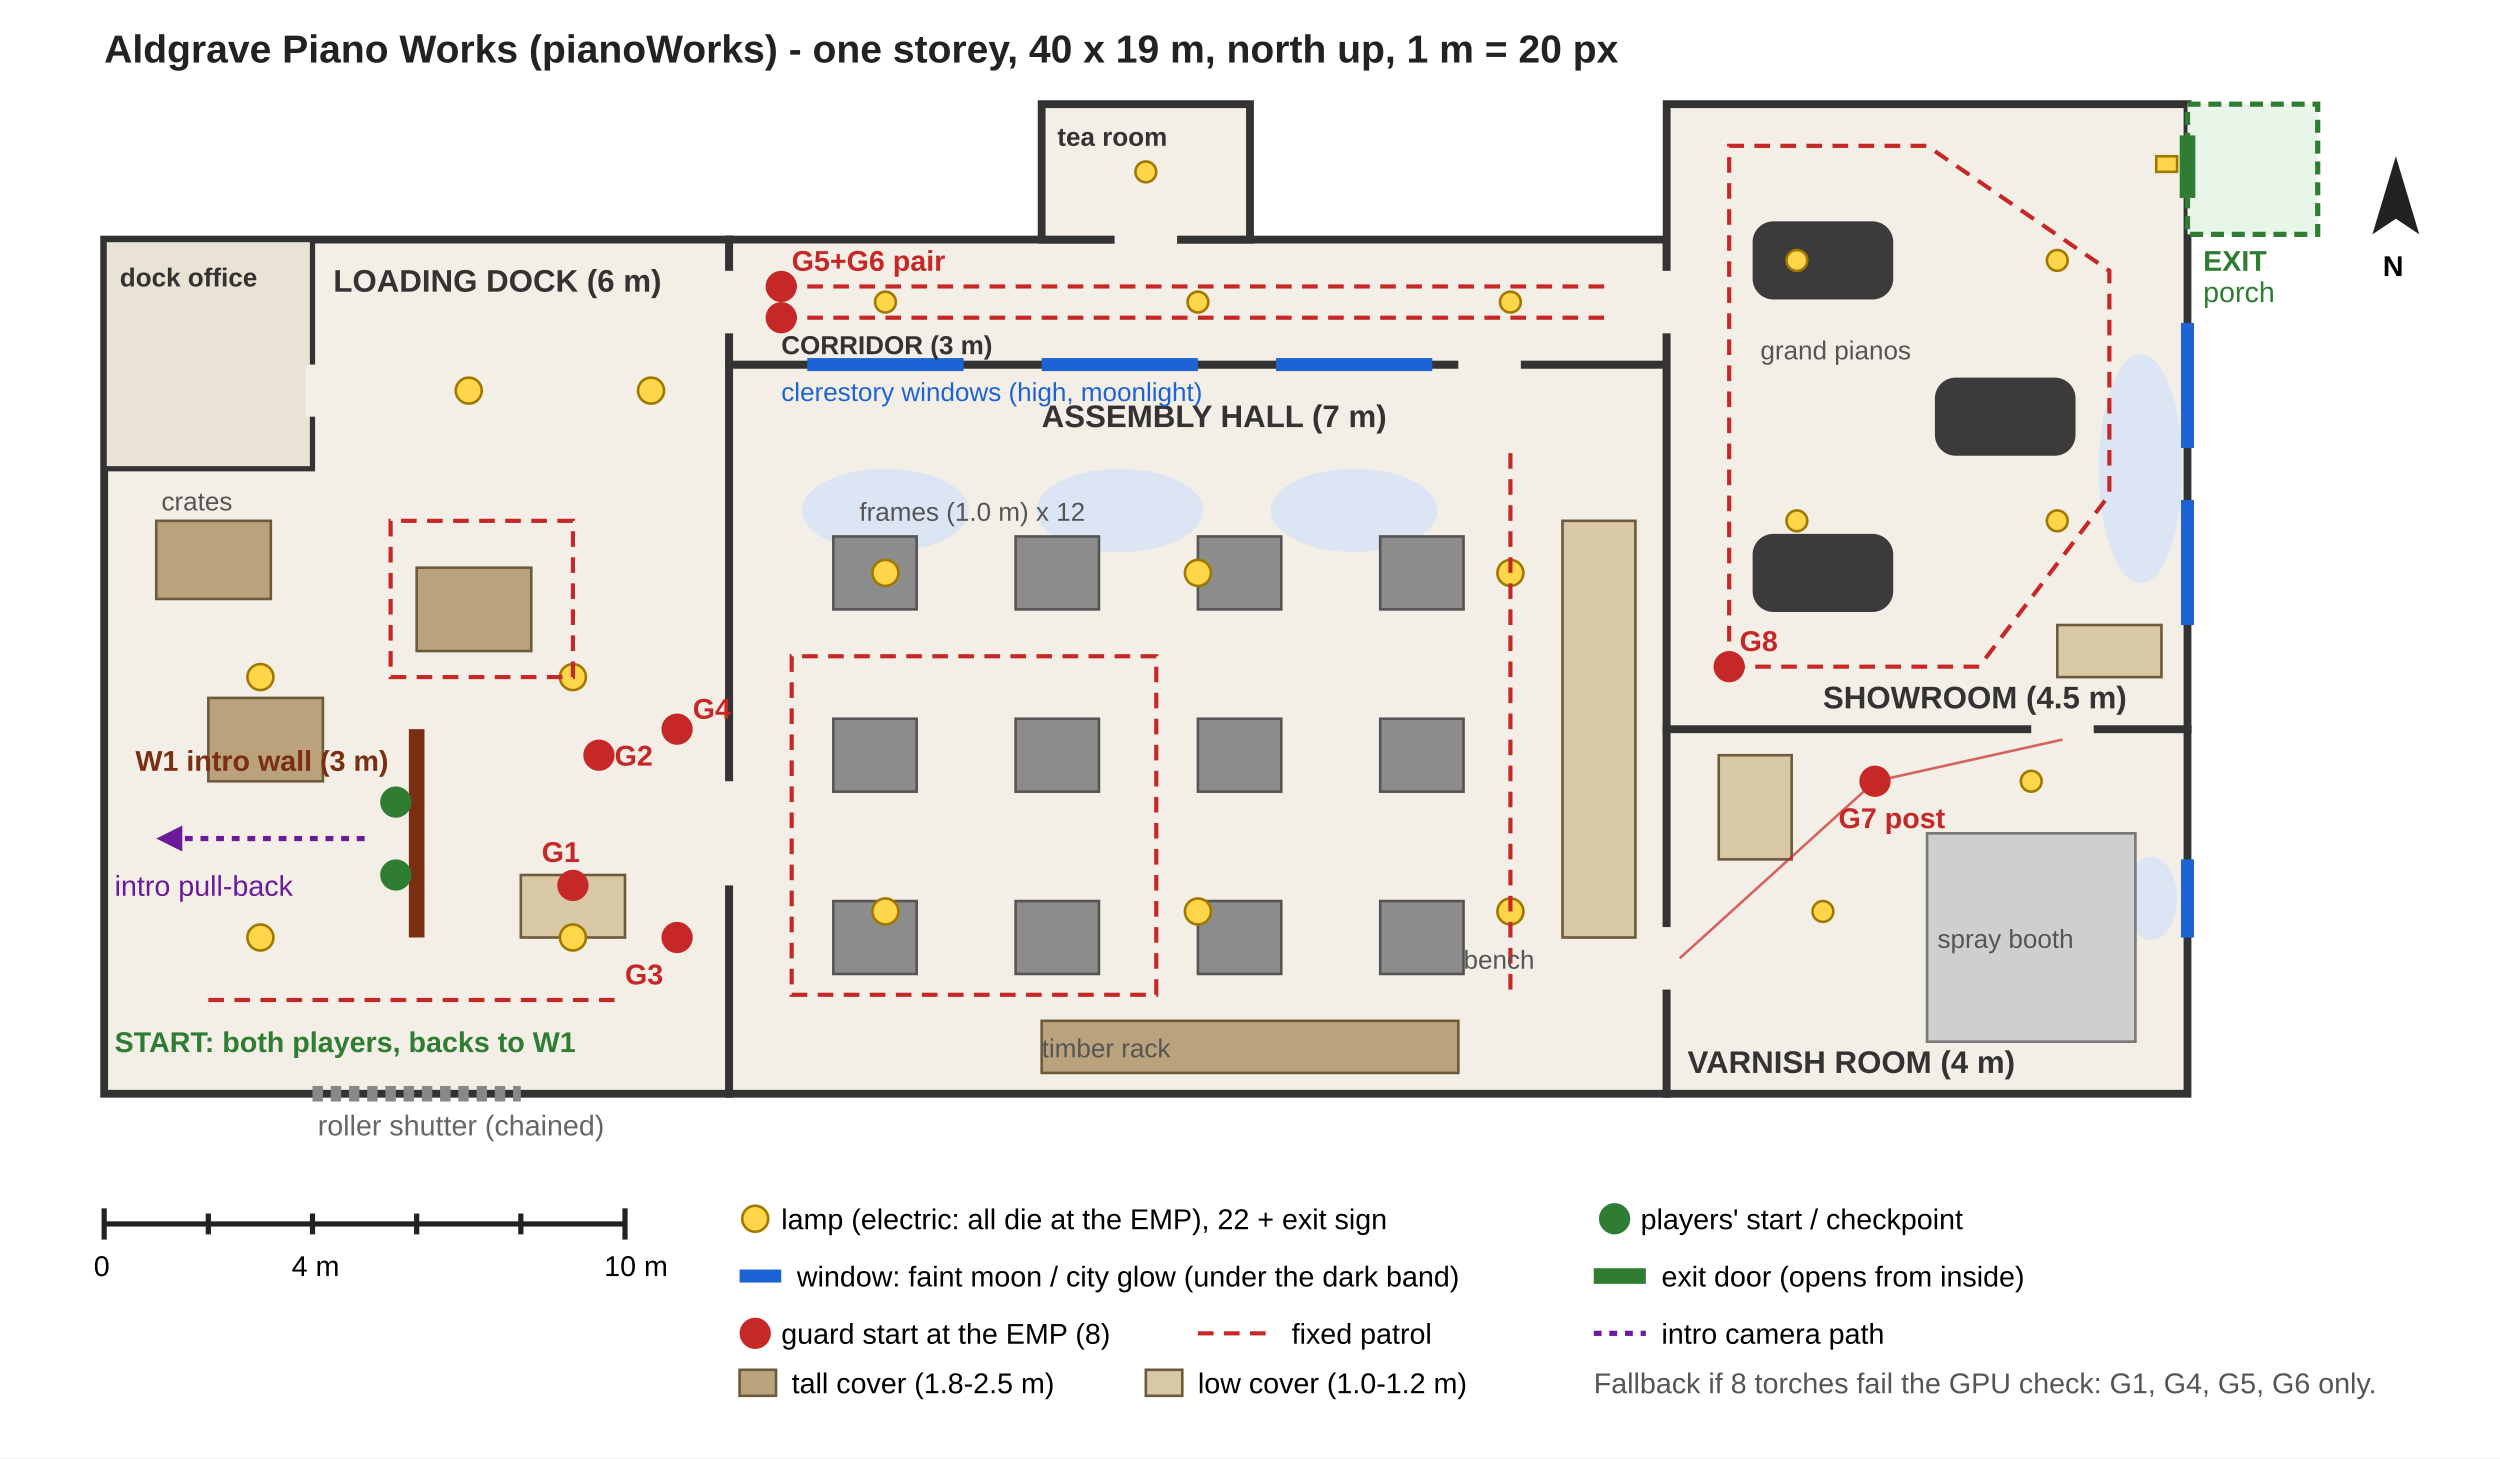
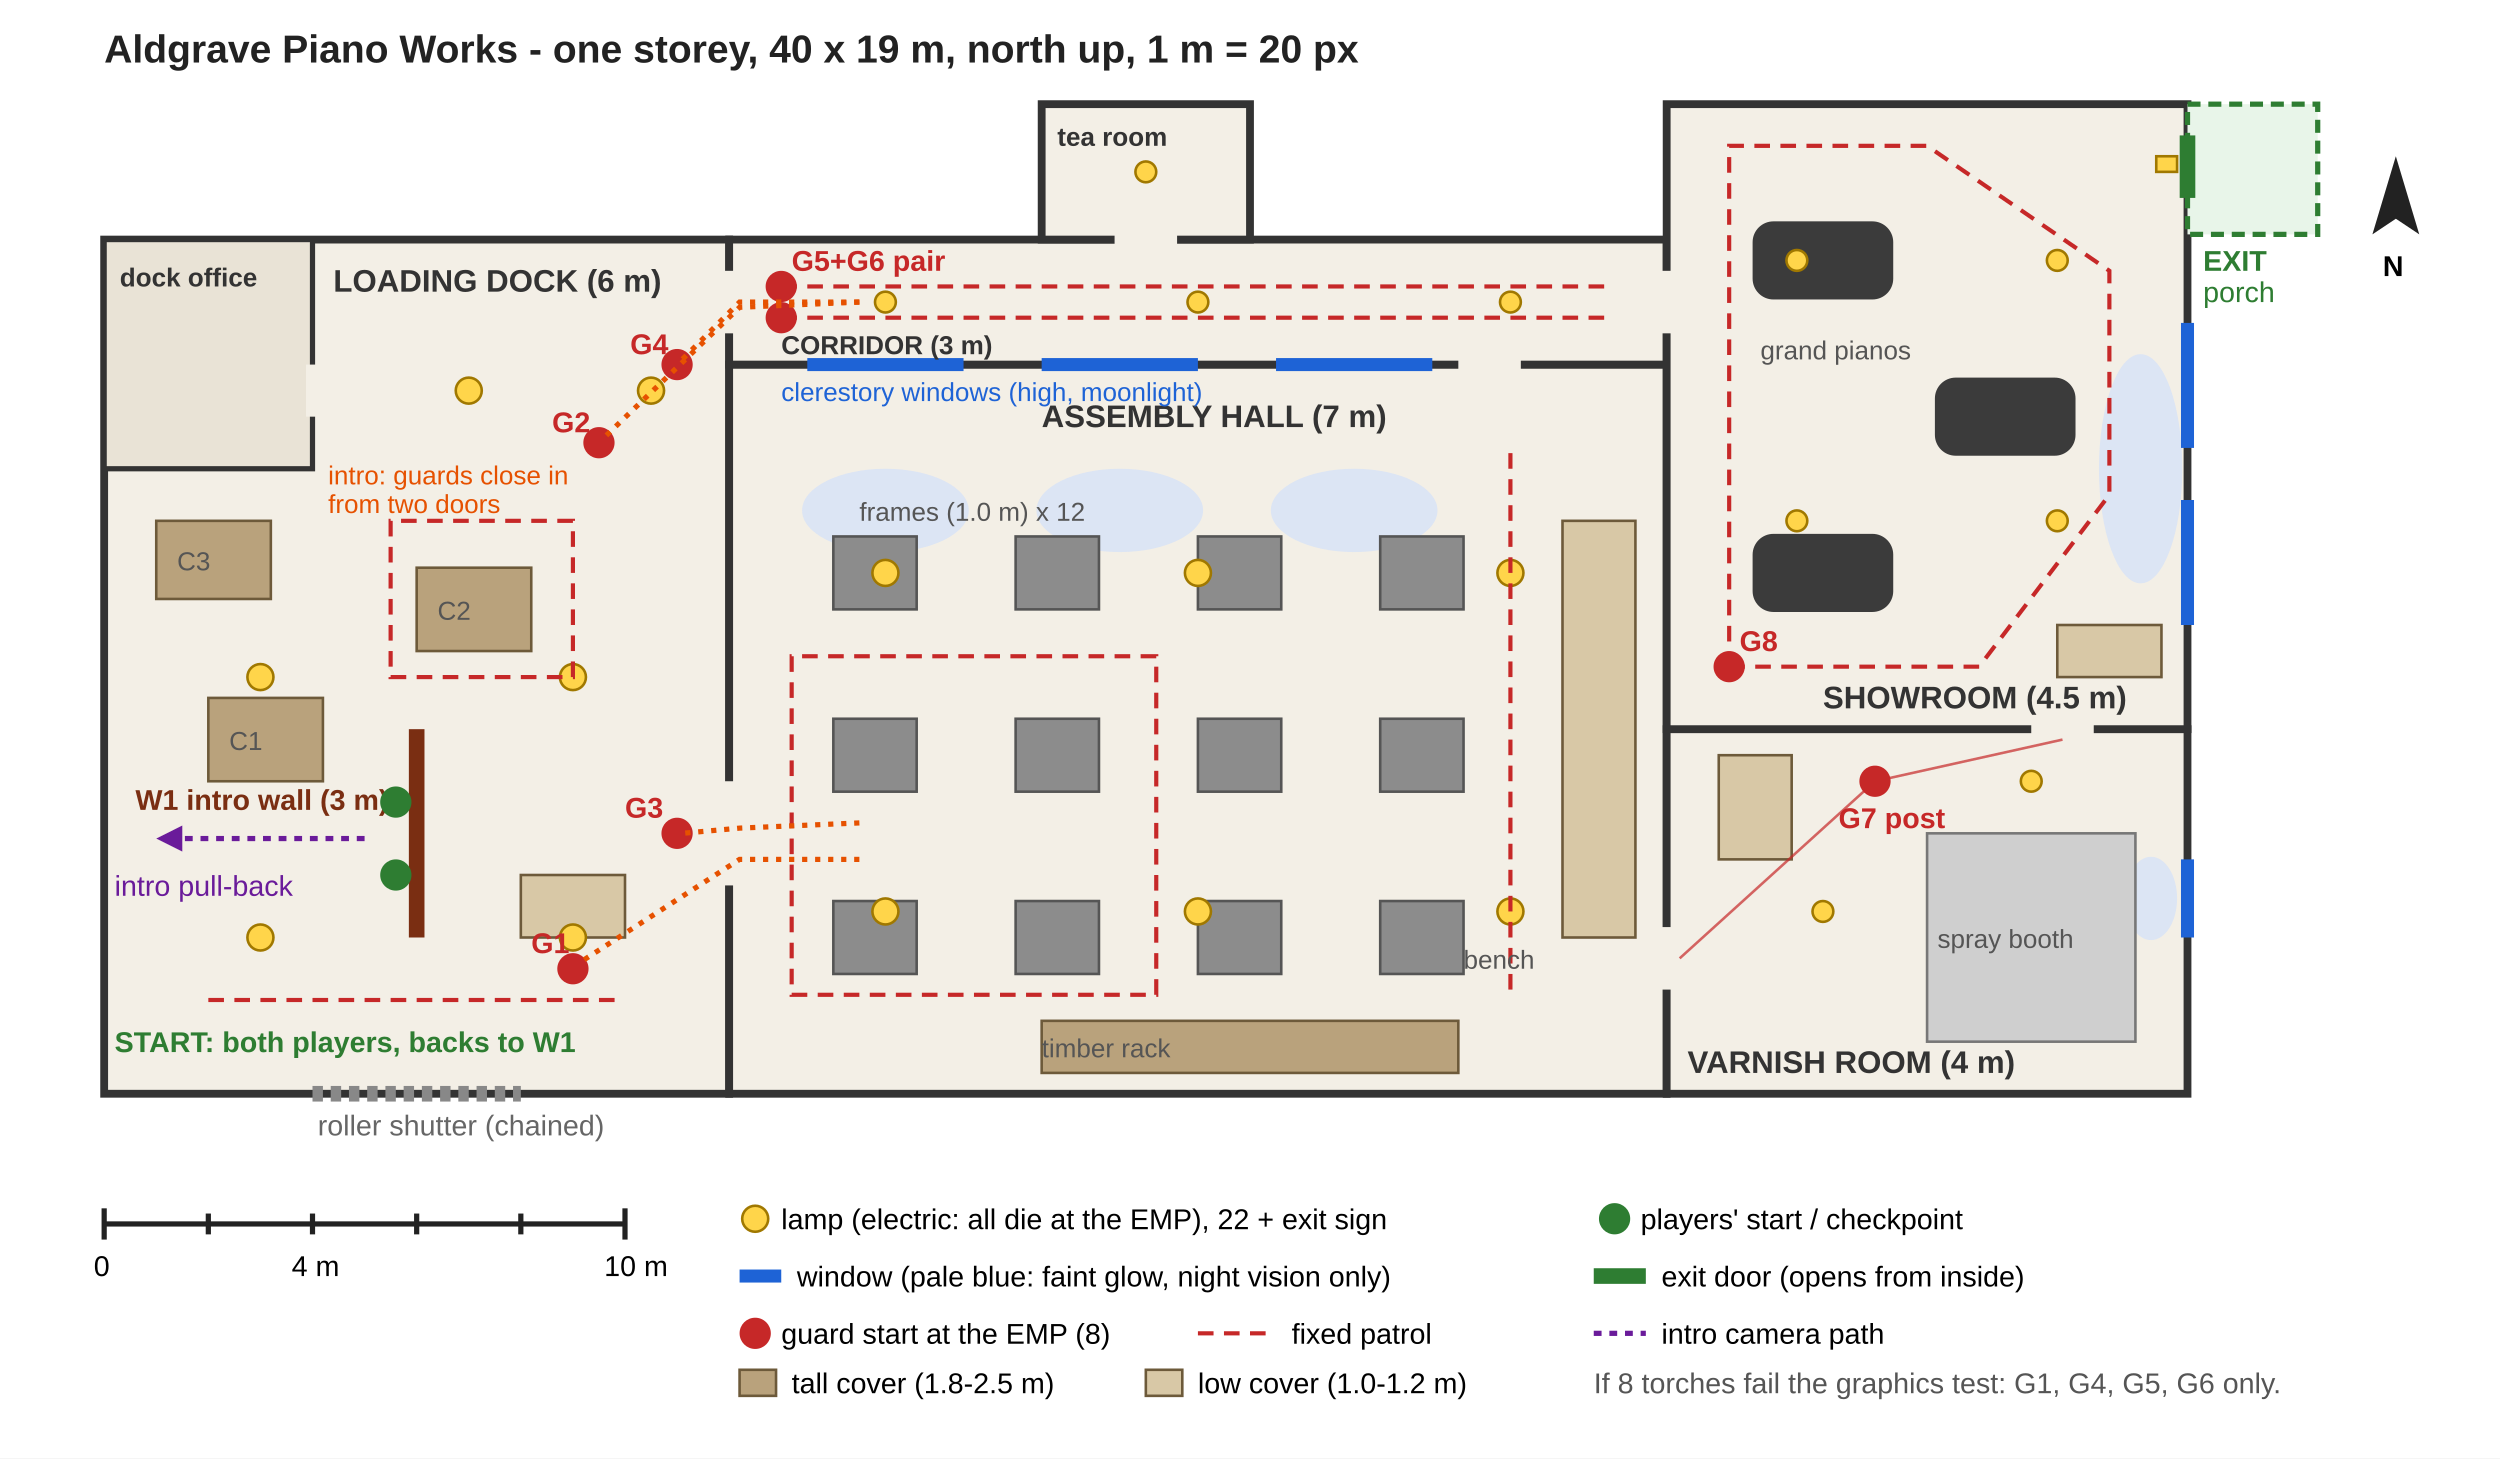
<svg xmlns="http://www.w3.org/2000/svg" viewBox="0 0 960 560" width="960" height="560" font-family="Arial, Helvetica, sans-serif" font-size="11">
  <rect x="0" y="0" width="960" height="560" fill="#ffffff" />
-   <text x="40" y="24" font-size="15" font-weight="bold" fill="#222">Aldgrave Piano Works (pianoWorks) - one storey, 40 x 19 m, north up, 1 m = 20 px</text>
+   <text x="40" y="24" font-size="15" font-weight="bold" fill="#222">Aldgrave Piano Works - one storey, 40 x 19 m, north up, 1 m = 20 px</text>
  <g fill="#f3efe6" stroke="#333" stroke-width="3">
    <rect x="40" y="92" width="240" height="328" />
    <rect x="280" y="140" width="360" height="280" />
    <rect x="280" y="92" width="360" height="48" />
    <rect x="400" y="40" width="80" height="52" />
    <rect x="640" y="280" width="200" height="140" />
    <rect x="640" y="40" width="200" height="240" />
  </g>
  <rect x="40" y="92" width="80" height="88" fill="#e9e3d6" stroke="#333" stroke-width="2" />
  <rect x="840" y="40" width="50" height="50" fill="#e8f5e9" stroke="#2e7d32" stroke-width="2" stroke-dasharray="5 3" />
  <g fill="#c9dcff" opacity="0.55">
    <ellipse cx="340" cy="196" rx="32" ry="16" />
    <ellipse cx="430" cy="196" rx="32" ry="16" />
    <ellipse cx="520" cy="196" rx="32" ry="16" />
    <ellipse cx="822" cy="180" rx="16" ry="44" />
    <ellipse cx="826" cy="345" rx="10" ry="16" />
  </g>
  <g stroke="#1e63d6" stroke-width="5">
    <line x1="310" y1="140" x2="370" y2="140" />
    <line x1="400" y1="140" x2="460" y2="140" />
    <line x1="490" y1="140" x2="550" y2="140" />
    <line x1="840" y1="124" x2="840" y2="172" />
    <line x1="840" y1="192" x2="840" y2="240" />
    <line x1="840" y1="330" x2="840" y2="360" />
  </g>
  <g stroke="#f3efe6" stroke-width="5">
    <line x1="280" y1="300" x2="280" y2="340" />
    <line x1="280" y1="104" x2="280" y2="128" />
    <line x1="120" y1="140" x2="120" y2="160" />
    <line x1="560" y1="140" x2="584" y2="140" />
    <line x1="428" y1="92" x2="452" y2="92" />
    <line x1="640" y1="104" x2="640" y2="128" />
    <line x1="640" y1="356" x2="640" y2="380" />
    <line x1="780" y1="280" x2="804" y2="280" />
  </g>
  <line x1="840" y1="52" x2="840" y2="76" stroke="#2e7d32" stroke-width="6" />
  <line x1="120" y1="420" x2="200" y2="420" stroke="#888" stroke-width="6" stroke-dasharray="4 3" />
  <text x="122" y="436" fill="#666">roller shutter (chained)</text>
  <g fill="#b9a27c" stroke="#6d5a3a" stroke-width="1">
    <rect x="80" y="268" width="44" height="32" />
    <rect x="160" y="218" width="44" height="32" />
    <rect x="60" y="200" width="44" height="30" />
    <rect x="200" y="336" width="40" height="24" fill="#d8c8a6" />
    <rect x="400" y="392" width="160" height="20" />
    <rect x="600" y="200" width="28" height="160" fill="#d8c8a6" />
    <rect x="740" y="320" width="80" height="80" fill="#cfcfcf" stroke="#777" />
    <rect x="660" y="290" width="28" height="40" fill="#d8c8a6" />
    <rect x="790" y="240" width="40" height="20" fill="#d8c8a6" />
  </g>
  <g fill="#8c8c8c" stroke="#555" stroke-width="1">
    <rect x="320" y="346" width="32" height="28" />
    <rect x="390" y="346" width="32" height="28" />
    <rect x="460" y="346" width="32" height="28" />
    <rect x="530" y="346" width="32" height="28" />
    <rect x="320" y="276" width="32" height="28" />
    <rect x="390" y="276" width="32" height="28" />
    <rect x="460" y="276" width="32" height="28" />
    <rect x="530" y="276" width="32" height="28" />
    <rect x="320" y="206" width="32" height="28" />
    <rect x="390" y="206" width="32" height="28" />
    <rect x="460" y="206" width="32" height="28" />
    <rect x="530" y="206" width="32" height="28" />
  </g>
  <g fill="#3b3b3b">
    <rect x="673" y="205" width="54" height="30" rx="8" />
    <rect x="743" y="145" width="54" height="30" rx="8" />
    <rect x="673" y="85" width="54" height="30" rx="8" />
  </g>
  <rect x="157" y="280" width="6" height="80" fill="#7a2e12" />
-   <text x="52" y="296" fill="#7a2e12" font-weight="bold">W1 intro wall (3 m)</text>
+   <text x="52" y="311" fill="#7a2e12" font-weight="bold">W1 intro wall (3 m)</text>
  <g fill="#ffd54a" stroke="#a07800" stroke-width="1">
    <circle cx="100" cy="360" r="5" />
    <circle cx="220" cy="360" r="5" />
    <circle cx="100" cy="260" r="5" />
    <circle cx="220" cy="260" r="5" />
    <circle cx="180" cy="150" r="5" />
    <circle cx="250" cy="150" r="5" />
    <circle cx="340" cy="350" r="5" />
    <circle cx="460" cy="350" r="5" />
    <circle cx="580" cy="350" r="5" />
    <circle cx="340" cy="220" r="5" />
    <circle cx="460" cy="220" r="5" />
    <circle cx="580" cy="220" r="5" />
    <circle cx="340" cy="116" r="4" />
    <circle cx="460" cy="116" r="4" />
    <circle cx="580" cy="116" r="4" />
    <circle cx="440" cy="66" r="4" />
    <circle cx="700" cy="350" r="4" />
    <circle cx="780" cy="300" r="4" />
    <circle cx="690" cy="200" r="4" />
    <circle cx="790" cy="200" r="4" />
    <circle cx="690" cy="100" r="4" />
    <circle cx="790" cy="100" r="4" />
    <rect x="828" y="60" width="8" height="6" />
  </g>
  <g fill="none" stroke="#c62828" stroke-width="1.6" stroke-dasharray="6 4">
    <line x1="80" y1="384" x2="240" y2="384" />
    <polygon points="150,260 220,260 220,200 150,200" />
    <polygon points="304,382 444,382 444,252 304,252" />
    <line x1="580" y1="380" x2="580" y2="170" />
    <line x1="300" y1="110" x2="620" y2="110" />
    <line x1="300" y1="122" x2="620" y2="122" />
    <polygon points="664,256 760,256 810,190 810,104 740,56 664,56" />
  </g>
  <g stroke="#c62828" stroke-width="1" opacity="0.7">
    <line x1="720" y1="300" x2="645" y2="368" />
    <line x1="720" y1="300" x2="792" y2="284" />
  </g>
  <g fill="#c62828">
-     <circle cx="220" cy="340" r="6" />
-     <circle cx="230" cy="290" r="6" />
-     <circle cx="260" cy="360" r="6" />
-     <circle cx="260" cy="280" r="6" />
+     <circle cx="220" cy="372" r="6" />
+     <circle cx="230" cy="170" r="6" />
+     <circle cx="260" cy="320" r="6" />
+     <circle cx="260" cy="140" r="6" />
    <circle cx="300" cy="110" r="6" />
    <circle cx="300" cy="122" r="6" />
    <circle cx="720" cy="300" r="6" />
    <circle cx="664" cy="256" r="6" />
  </g>
  <g fill="#c62828" font-weight="bold">
-     <text x="208" y="331">G1</text>
-     <text x="236" y="294">G2</text>
-     <text x="240" y="378">G3</text>
-     <text x="266" y="276">G4</text>
+     <text x="204" y="366">G1</text>
+     <text x="212" y="166">G2</text>
+     <text x="240" y="314">G3</text>
+     <text x="242" y="136">G4</text>
    <text x="304" y="104">G5+G6 pair</text>
    <text x="706" y="318">G7 post</text>
    <text x="668" y="250">G8</text>
  </g>
+   <g stroke="#e65100" stroke-width="2" stroke-dasharray="2 3" fill="none">
+     <polyline points="330,316 284,318 262,320" />
+     <polyline points="330,330 284,330 222,370" />
+     <polyline points="330,116 284,116 262,138" />
+     <polyline points="330,116 284,118 232,168" />
+   </g>
+   <text x="126" y="186" fill="#e65100" font-size="10">intro: guards close in</text>
+   <text x="126" y="197" fill="#e65100" font-size="10">from two doors</text>
  <g fill="#2e7d32">
    <circle cx="152" cy="336" r="6" />
    <circle cx="152" cy="308" r="6" />
  </g>
  <text x="44" y="404" fill="#2e7d32" font-weight="bold">START: both players, backs to W1</text>
  <line x1="140" y1="322" x2="66" y2="322" stroke="#6a1b9a" stroke-width="2" stroke-dasharray="3 3" />
  <polygon points="60,322 70,317 70,327" fill="#6a1b9a" />
  <text x="44" y="344" fill="#6a1b9a">intro pull-back</text>
  <text x="846" y="104" fill="#2e7d32" font-weight="bold">EXIT</text>
  <text x="846" y="116" fill="#2e7d32">porch</text>
  <g fill="#333" font-weight="bold" font-size="12">
    <text x="128" y="112">LOADING DOCK (6 m)</text>
    <text x="46" y="110" font-size="10">dock office</text>
    <text x="400" y="164">ASSEMBLY HALL (7 m)</text>
    <text x="300" y="136" font-size="10">CORRIDOR (3 m)</text>
    <text x="406" y="56" font-size="10">tea room</text>
    <text x="648" y="412">VARNISH ROOM (4 m)</text>
    <text x="700" y="272">SHOWROOM (4.5 m)</text>
  </g>
  <g fill="#555" font-size="10">
-     <text x="62" y="196">crates</text>
+     <text x="88" y="288">C1</text>
+     <text x="168" y="238">C2</text>
+     <text x="68" y="219">C3</text>
    <text x="400" y="406">timber rack</text>
    <text x="562" y="372">bench</text>
    <text x="744" y="364">spray booth</text>
    <text x="330" y="200">frames (1.0 m) x 12</text>
    <text x="676" y="138">grand pianos</text>
    <text x="300" y="154" fill="#1e63d6">clerestory windows (high, moonlight)</text>
  </g>
  <g stroke="#222" stroke-width="2">
    <line x1="40" y1="470" x2="240" y2="470" />
    <line x1="40" y1="464" x2="40" y2="476" />
    <line x1="80" y1="466" x2="80" y2="474" />
    <line x1="120" y1="466" x2="120" y2="474" />
    <line x1="160" y1="466" x2="160" y2="474" />
    <line x1="200" y1="466" x2="200" y2="474" />
    <line x1="240" y1="464" x2="240" y2="476" />
  </g>
  <text x="36" y="490">0</text>
  <text x="112" y="490">4 m</text>
  <text x="232" y="490">10 m</text>
  <g transform="translate(920,90)">
    <polygon points="0,-30 9,0 0,-6 -9,0" fill="#222" />
    <text x="-5" y="16" font-weight="bold">N</text>
  </g>
  <g font-size="11">
    <circle cx="290" cy="468" r="5" fill="#ffd54a" stroke="#a07800" />
    <text x="300" y="472">lamp (electric: all die at the EMP), 22 + exit sign</text>
    <line x1="284" y1="490" x2="300" y2="490" stroke="#1e63d6" stroke-width="5" />
-     <text x="306" y="494">window: faint moon / city glow (under the dark band)</text>
+     <text x="306" y="494">window (pale blue: faint glow, night vision only)</text>
    <circle cx="290" cy="512" r="6" fill="#c62828" />
    <text x="300" y="516">guard start at the EMP (8)</text>
    <line x1="460" y1="512" x2="490" y2="512" stroke="#c62828" stroke-width="1.6" stroke-dasharray="6 4" />
    <text x="496" y="516">fixed patrol</text>
    <rect x="284" y="526" width="14" height="10" fill="#b9a27c" stroke="#6d5a3a" />
    <text x="304" y="535">tall cover (1.8-2.5 m)</text>
    <rect x="440" y="526" width="14" height="10" fill="#d8c8a6" stroke="#6d5a3a" />
    <text x="460" y="535">low cover (1.0-1.2 m)</text>
    <circle cx="620" cy="468" r="6" fill="#2e7d32" />
    <text x="630" y="472">players' start / checkpoint</text>
    <line x1="612" y1="490" x2="632" y2="490" stroke="#2e7d32" stroke-width="6" />
    <text x="638" y="494">exit door (opens from inside)</text>
    <line x1="612" y1="512" x2="632" y2="512" stroke="#6a1b9a" stroke-width="2" stroke-dasharray="3 3" />
    <text x="638" y="516">intro camera path</text>
-     <text x="612" y="535" fill="#555">Fallback if 8 torches fail the GPU check: G1, G4, G5, G6 only.</text>
+     <text x="612" y="535" fill="#555">If 8 torches fail the graphics test: G1, G4, G5, G6 only.</text>
  </g>
</svg>
